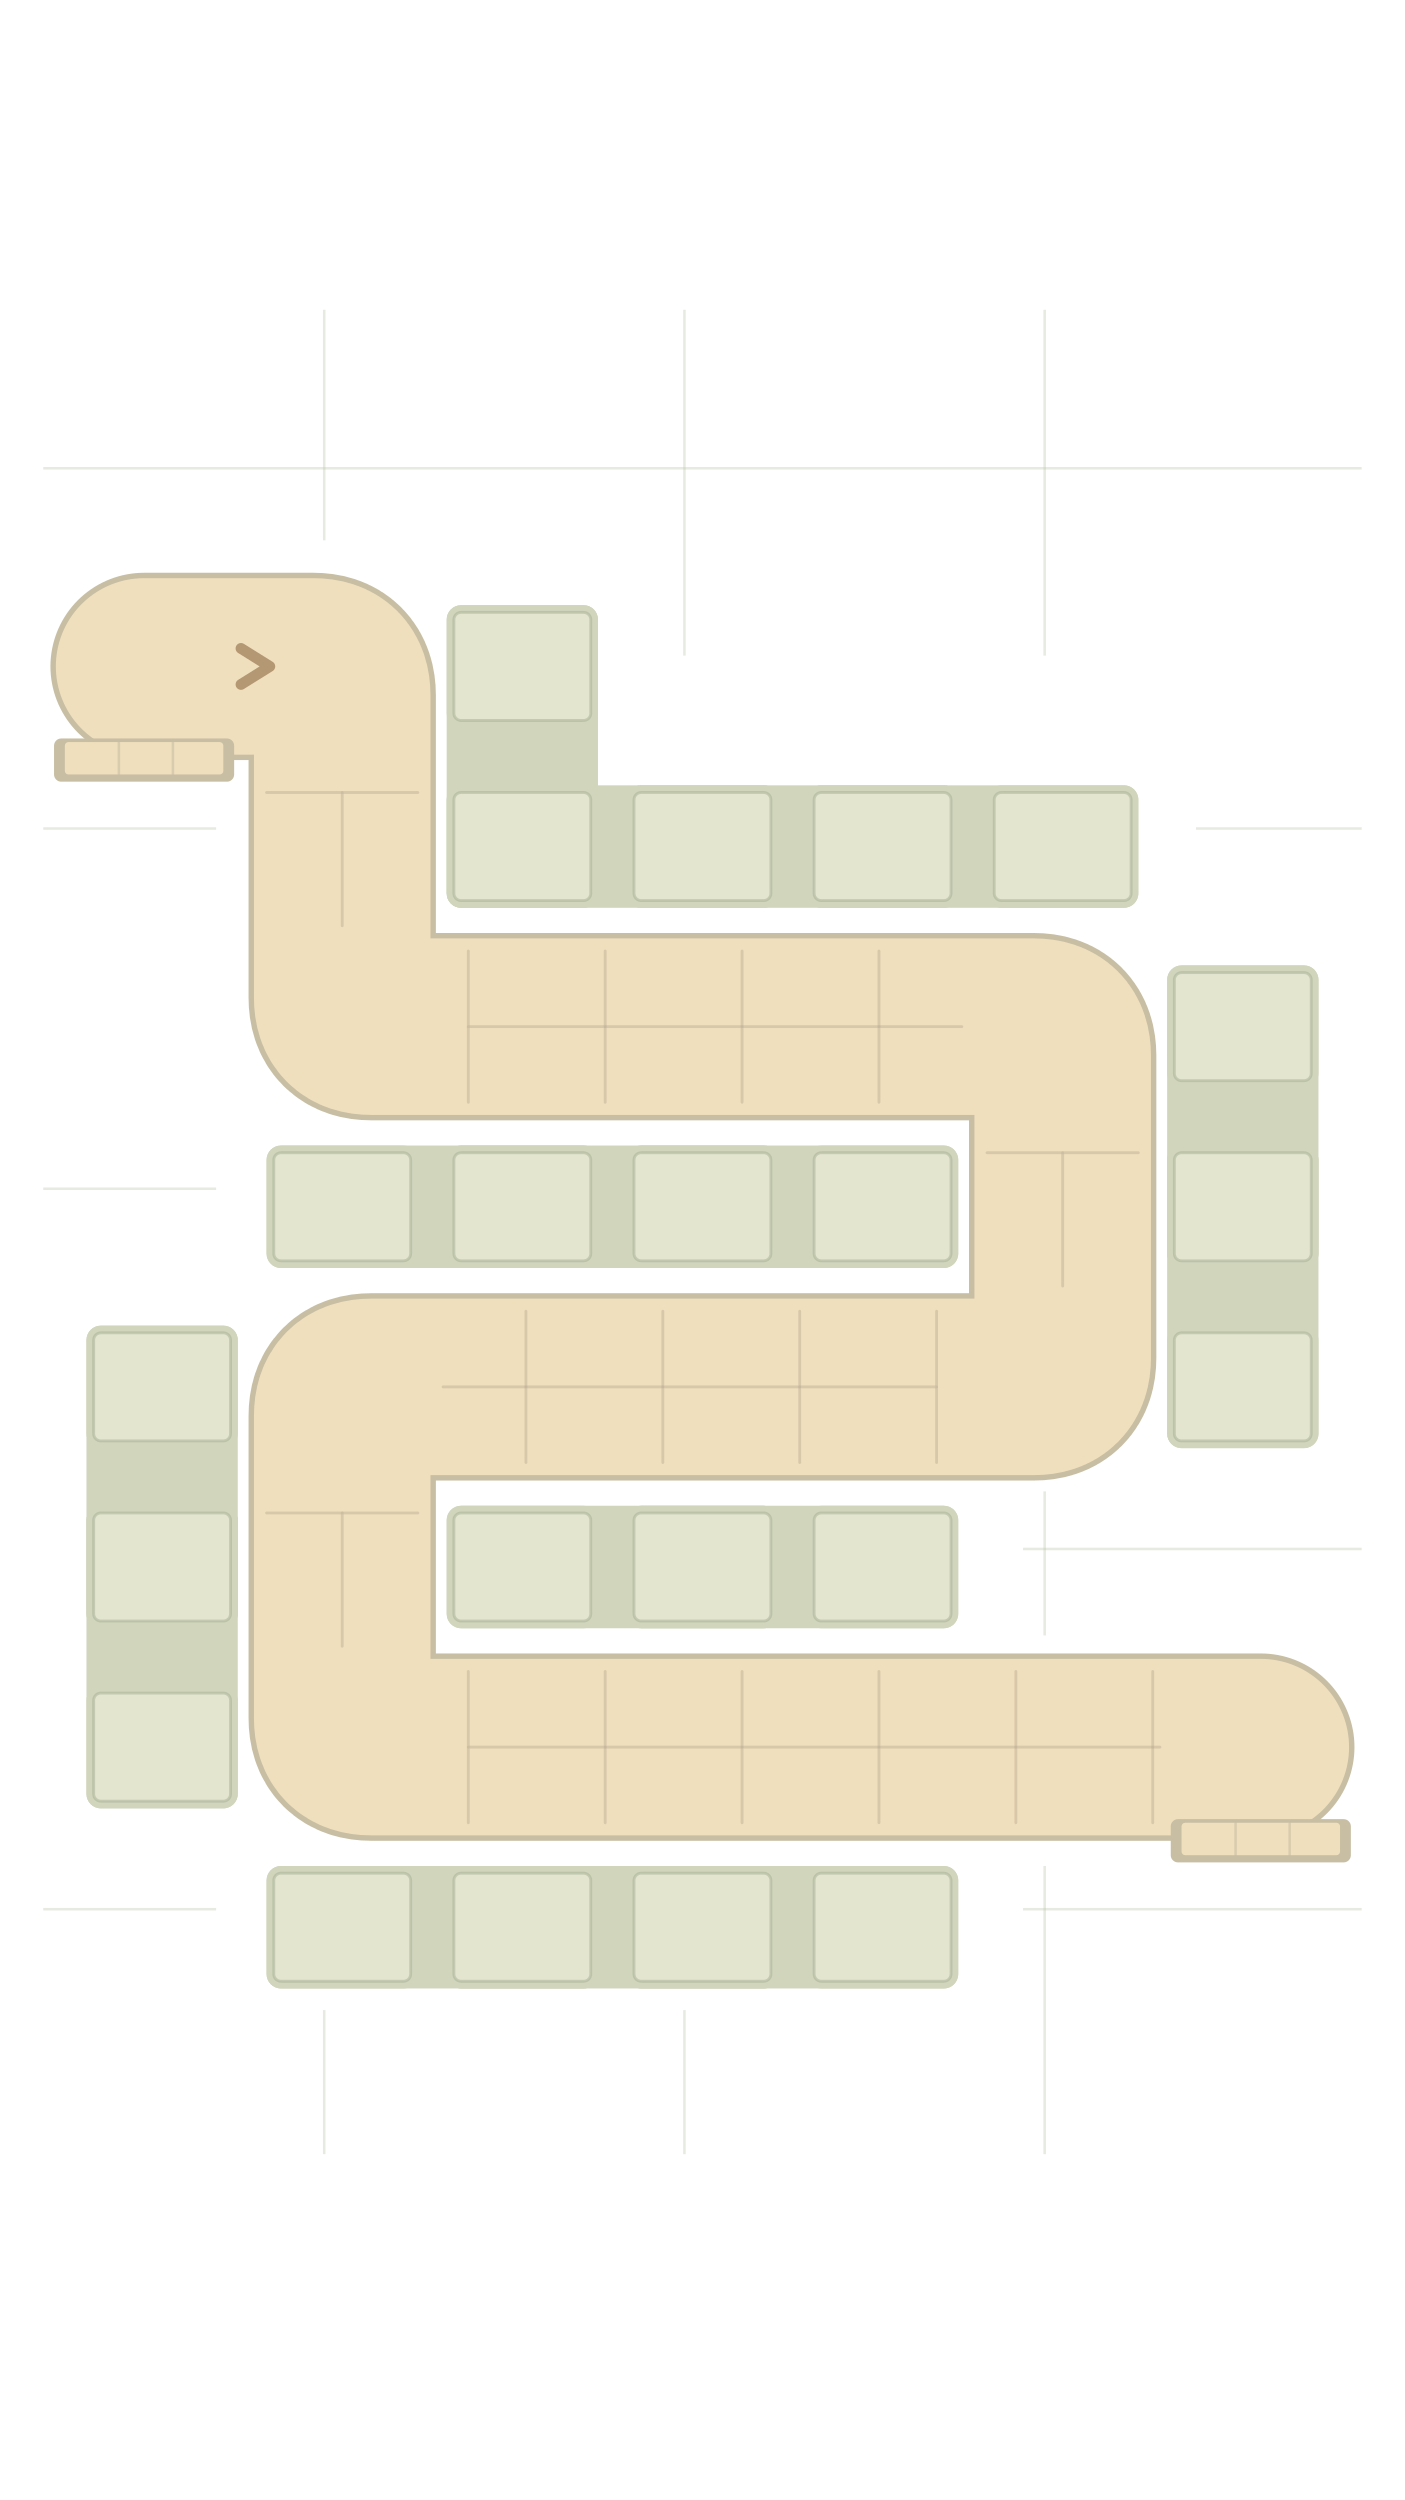
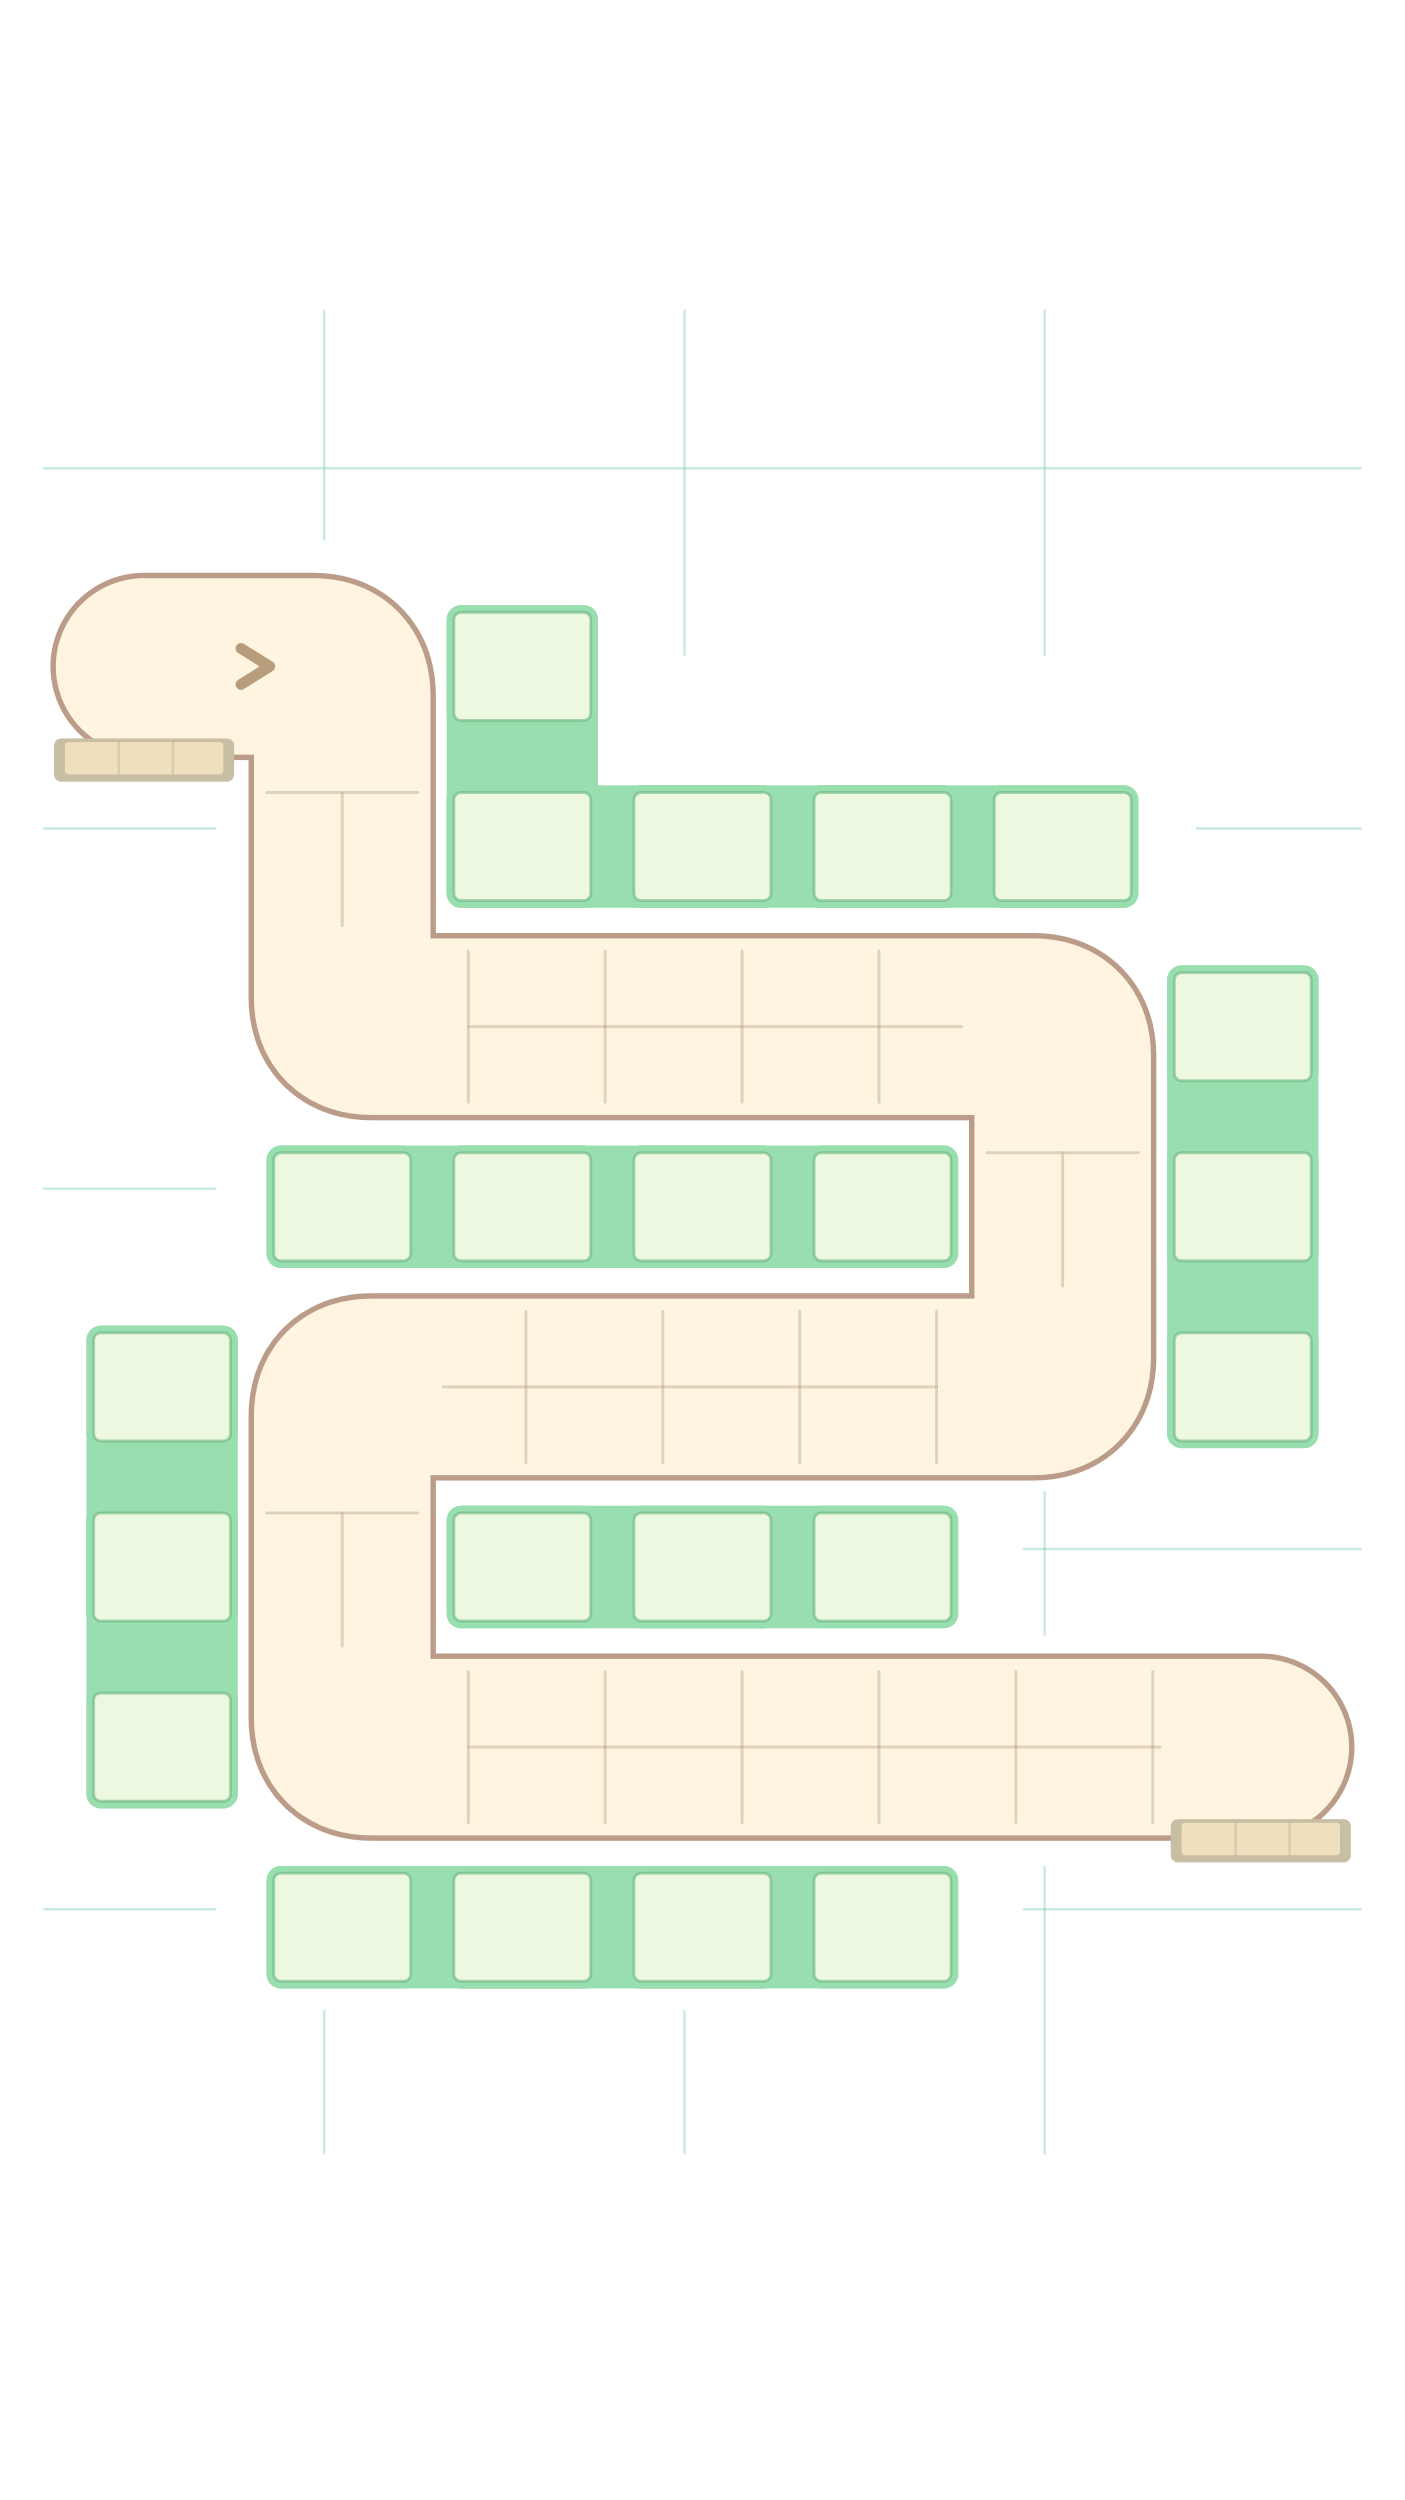
<svg xmlns="http://www.w3.org/2000/svg" width="780" height="1388" viewBox="0 0 390 694">
-   <path d="M12 130 L378 130 " fill="none" stroke="rgba(190,198,175,0.373)" stroke-width="0.7" stroke-linecap="butt" stroke-linejoin="miter" />
-   <path d="M12 230 L60 230 " fill="none" stroke="rgba(190,198,175,0.373)" stroke-width="0.7" stroke-linecap="butt" stroke-linejoin="miter" />
-   <path d="M332 230 L378 230 " fill="none" stroke="rgba(190,198,175,0.373)" stroke-width="0.7" stroke-linecap="butt" stroke-linejoin="miter" />
-   <path d="M12 330 L60 330 " fill="none" stroke="rgba(190,198,175,0.373)" stroke-width="0.7" stroke-linecap="butt" stroke-linejoin="miter" />
-   <path d="M284 430 L378 430 " fill="none" stroke="rgba(190,198,175,0.373)" stroke-width="0.7" stroke-linecap="butt" stroke-linejoin="miter" />
-   <path d="M12 530 L60 530 " fill="none" stroke="rgba(190,198,175,0.373)" stroke-width="0.7" stroke-linecap="butt" stroke-linejoin="miter" />
-   <path d="M284 530 L378 530 " fill="none" stroke="rgba(190,198,175,0.373)" stroke-width="0.7" stroke-linecap="butt" stroke-linejoin="miter" />
-   <path d="M90 86 L90 150 " fill="none" stroke="rgba(190,198,175,0.373)" stroke-width="0.7" stroke-linecap="butt" stroke-linejoin="miter" />
-   <path d="M90 558 L90 598 " fill="none" stroke="rgba(190,198,175,0.373)" stroke-width="0.7" stroke-linecap="butt" stroke-linejoin="miter" />
-   <path d="M190 86 L190 182 " fill="none" stroke="rgba(190,198,175,0.373)" stroke-width="0.7" stroke-linecap="butt" stroke-linejoin="miter" />
-   <path d="M190 558 L190 598 " fill="none" stroke="rgba(190,198,175,0.373)" stroke-width="0.7" stroke-linecap="butt" stroke-linejoin="miter" />
-   <path d="M290 86 L290 182 " fill="none" stroke="rgba(190,198,175,0.373)" stroke-width="0.7" stroke-linecap="butt" stroke-linejoin="miter" />
-   <path d="M290 414 L290 454 " fill="none" stroke="rgba(190,198,175,0.373)" stroke-width="0.7" stroke-linecap="butt" stroke-linejoin="miter" />
-   <path d="M290 518 L290 598 " fill="none" stroke="rgba(190,198,175,0.373)" stroke-width="0.7" stroke-linecap="butt" stroke-linejoin="miter" />
-   <path d="M40 185 L87 185 Q95 185 95 193 L95 277 Q95 285 103 285 L287 285 Q295 285 295 293 L295 377 Q295 385 287 385 L103 385 Q95 385 95 393 L95 477 Q95 485 103 485 L350 485 " fill="none" stroke="rgba(199,190,163,1)" stroke-width="52" stroke-linecap="round" stroke-linejoin="round" />
-   <path d="M40 185 L87 185 Q95 185 95 193 L95 277 Q95 285 103 285 L287 285 Q295 285 295 293 L295 377 Q295 385 287 385 L103 385 Q95 385 95 393 L95 477 Q95 485 103 485 L350 485 " fill="none" stroke="rgba(240,223,189,1)" stroke-width="49" stroke-linecap="round" stroke-linejoin="round" />
+   <path d="M12 130 L378 130 " fill="none" stroke="rgba(114,199,181,0.373)" stroke-width="0.7" stroke-linecap="butt" stroke-linejoin="miter" />
+   <path d="M12 230 L60 230 " fill="none" stroke="rgba(114,199,181,0.373)" stroke-width="0.7" stroke-linecap="butt" stroke-linejoin="miter" />
+   <path d="M332 230 L378 230 " fill="none" stroke="rgba(114,199,181,0.373)" stroke-width="0.7" stroke-linecap="butt" stroke-linejoin="miter" />
+   <path d="M12 330 L60 330 " fill="none" stroke="rgba(114,199,181,0.373)" stroke-width="0.7" stroke-linecap="butt" stroke-linejoin="miter" />
+   <path d="M284 430 L378 430 " fill="none" stroke="rgba(114,199,181,0.373)" stroke-width="0.7" stroke-linecap="butt" stroke-linejoin="miter" />
+   <path d="M12 530 L60 530 " fill="none" stroke="rgba(114,199,181,0.373)" stroke-width="0.7" stroke-linecap="butt" stroke-linejoin="miter" />
+   <path d="M284 530 L378 530 " fill="none" stroke="rgba(114,199,181,0.373)" stroke-width="0.7" stroke-linecap="butt" stroke-linejoin="miter" />
+   <path d="M90 86 L90 150 " fill="none" stroke="rgba(114,199,181,0.373)" stroke-width="0.7" stroke-linecap="butt" stroke-linejoin="miter" />
+   <path d="M90 558 L90 598 " fill="none" stroke="rgba(114,199,181,0.373)" stroke-width="0.7" stroke-linecap="butt" stroke-linejoin="miter" />
+   <path d="M190 86 L190 182 " fill="none" stroke="rgba(114,199,181,0.373)" stroke-width="0.7" stroke-linecap="butt" stroke-linejoin="miter" />
+   <path d="M190 558 L190 598 " fill="none" stroke="rgba(114,199,181,0.373)" stroke-width="0.7" stroke-linecap="butt" stroke-linejoin="miter" />
+   <path d="M290 86 L290 182 " fill="none" stroke="rgba(114,199,181,0.373)" stroke-width="0.7" stroke-linecap="butt" stroke-linejoin="miter" />
+   <path d="M290 414 L290 454 " fill="none" stroke="rgba(114,199,181,0.373)" stroke-width="0.7" stroke-linecap="butt" stroke-linejoin="miter" />
+   <path d="M290 518 L290 598 " fill="none" stroke="rgba(114,199,181,0.373)" stroke-width="0.7" stroke-linecap="butt" stroke-linejoin="miter" />
+   <path d="M40 185 L87 185 Q95 185 95 193 L95 277 Q95 285 103 285 L287 285 Q295 285 295 293 L295 377 Q295 385 287 385 L103 385 Q95 385 95 393 L95 477 Q95 485 103 485 L350 485 " fill="none" stroke="rgba(186,156,136,1)" stroke-width="52" stroke-linecap="round" stroke-linejoin="round" />
+   <path d="M40 185 L87 185 Q95 185 95 193 L95 277 Q95 285 103 285 L287 285 Q295 285 295 293 L295 377 Q295 385 287 385 L103 385 Q95 385 95 393 L95 477 Q95 485 103 485 L350 485 " fill="none" stroke="rgba(255,244,223,1)" stroke-width="49" stroke-linecap="round" stroke-linejoin="round" />
  <path d="M74 220 L116 220 " fill="none" stroke="rgba(196,181,155,0.549)" stroke-width="0.8" stroke-linecap="round" stroke-linejoin="round" />
  <path d="M95 220 L95 257 " fill="none" stroke="rgba(196,181,155,0.549)" stroke-width="0.8" stroke-linecap="round" stroke-linejoin="round" />
  <path d="M130 306 L130 264 " fill="none" stroke="rgba(196,181,155,0.549)" stroke-width="0.8" stroke-linecap="round" stroke-linejoin="round" />
  <path d="M130 285 L168 285 " fill="none" stroke="rgba(196,181,155,0.549)" stroke-width="0.8" stroke-linecap="round" stroke-linejoin="round" />
  <path d="M168 306 L168 264 " fill="none" stroke="rgba(196,181,155,0.549)" stroke-width="0.8" stroke-linecap="round" stroke-linejoin="round" />
  <path d="M168 285 L206 285 " fill="none" stroke="rgba(196,181,155,0.549)" stroke-width="0.8" stroke-linecap="round" stroke-linejoin="round" />
  <path d="M206 306 L206 264 " fill="none" stroke="rgba(196,181,155,0.549)" stroke-width="0.8" stroke-linecap="round" stroke-linejoin="round" />
  <path d="M206 285 L244 285 " fill="none" stroke="rgba(196,181,155,0.549)" stroke-width="0.8" stroke-linecap="round" stroke-linejoin="round" />
  <path d="M244 306 L244 264 " fill="none" stroke="rgba(196,181,155,0.549)" stroke-width="0.8" stroke-linecap="round" stroke-linejoin="round" />
  <path d="M244 285 L267 285 " fill="none" stroke="rgba(196,181,155,0.549)" stroke-width="0.8" stroke-linecap="round" stroke-linejoin="round" />
  <path d="M274 320 L316 320 " fill="none" stroke="rgba(196,181,155,0.549)" stroke-width="0.8" stroke-linecap="round" stroke-linejoin="round" />
  <path d="M295 320 L295 357 " fill="none" stroke="rgba(196,181,155,0.549)" stroke-width="0.8" stroke-linecap="round" stroke-linejoin="round" />
  <path d="M260 364 L260 406 " fill="none" stroke="rgba(196,181,155,0.549)" stroke-width="0.8" stroke-linecap="round" stroke-linejoin="round" />
  <path d="M260 385 L222 385 " fill="none" stroke="rgba(196,181,155,0.549)" stroke-width="0.8" stroke-linecap="round" stroke-linejoin="round" />
  <path d="M222 364 L222 406 " fill="none" stroke="rgba(196,181,155,0.549)" stroke-width="0.8" stroke-linecap="round" stroke-linejoin="round" />
  <path d="M222 385 L184 385 " fill="none" stroke="rgba(196,181,155,0.549)" stroke-width="0.8" stroke-linecap="round" stroke-linejoin="round" />
  <path d="M184 364 L184 406 " fill="none" stroke="rgba(196,181,155,0.549)" stroke-width="0.8" stroke-linecap="round" stroke-linejoin="round" />
  <path d="M184 385 L146 385 " fill="none" stroke="rgba(196,181,155,0.549)" stroke-width="0.8" stroke-linecap="round" stroke-linejoin="round" />
  <path d="M146 364 L146 406 " fill="none" stroke="rgba(196,181,155,0.549)" stroke-width="0.8" stroke-linecap="round" stroke-linejoin="round" />
  <path d="M146 385 L123 385 " fill="none" stroke="rgba(196,181,155,0.549)" stroke-width="0.8" stroke-linecap="round" stroke-linejoin="round" />
  <path d="M74 420 L116 420 " fill="none" stroke="rgba(196,181,155,0.549)" stroke-width="0.8" stroke-linecap="round" stroke-linejoin="round" />
  <path d="M95 420 L95 457 " fill="none" stroke="rgba(196,181,155,0.549)" stroke-width="0.8" stroke-linecap="round" stroke-linejoin="round" />
  <path d="M130 506 L130 464 " fill="none" stroke="rgba(196,181,155,0.549)" stroke-width="0.8" stroke-linecap="round" stroke-linejoin="round" />
  <path d="M130 485 L168 485 " fill="none" stroke="rgba(196,181,155,0.549)" stroke-width="0.8" stroke-linecap="round" stroke-linejoin="round" />
  <path d="M168 506 L168 464 " fill="none" stroke="rgba(196,181,155,0.549)" stroke-width="0.8" stroke-linecap="round" stroke-linejoin="round" />
  <path d="M168 485 L206 485 " fill="none" stroke="rgba(196,181,155,0.549)" stroke-width="0.8" stroke-linecap="round" stroke-linejoin="round" />
  <path d="M206 506 L206 464 " fill="none" stroke="rgba(196,181,155,0.549)" stroke-width="0.8" stroke-linecap="round" stroke-linejoin="round" />
  <path d="M206 485 L244 485 " fill="none" stroke="rgba(196,181,155,0.549)" stroke-width="0.8" stroke-linecap="round" stroke-linejoin="round" />
  <path d="M244 506 L244 464 " fill="none" stroke="rgba(196,181,155,0.549)" stroke-width="0.8" stroke-linecap="round" stroke-linejoin="round" />
  <path d="M244 485 L282 485 " fill="none" stroke="rgba(196,181,155,0.549)" stroke-width="0.8" stroke-linecap="round" stroke-linejoin="round" />
  <path d="M282 506 L282 464 " fill="none" stroke="rgba(196,181,155,0.549)" stroke-width="0.8" stroke-linecap="round" stroke-linejoin="round" />
  <path d="M282 485 L320 485 " fill="none" stroke="rgba(196,181,155,0.549)" stroke-width="0.8" stroke-linecap="round" stroke-linejoin="round" />
  <path d="M320 506 L320 464 " fill="none" stroke="rgba(196,181,155,0.549)" stroke-width="0.8" stroke-linecap="round" stroke-linejoin="round" />
  <path d="M320 485 L322 485 " fill="none" stroke="rgba(196,181,155,0.549)" stroke-width="0.8" stroke-linecap="round" stroke-linejoin="round" />
-   <rect x="124" y="218" width="92" height="34" rx="4" fill="rgba(208,213,188,1)" stroke="none" stroke-width="0.8" stroke-linecap="round" stroke-linejoin="round" />
-   <rect x="124" y="168" width="42" height="84" rx="4" fill="rgba(208,213,188,1)" stroke="none" stroke-width="0.8" stroke-linecap="round" stroke-linejoin="round" />
-   <rect x="174" y="218" width="92" height="34" rx="4" fill="rgba(208,213,188,1)" stroke="none" stroke-width="0.8" stroke-linecap="round" stroke-linejoin="round" />
-   <rect x="224" y="218" width="92" height="34" rx="4" fill="rgba(208,213,188,1)" stroke="none" stroke-width="0.8" stroke-linecap="round" stroke-linejoin="round" />
-   <rect x="74" y="318" width="92" height="34" rx="4" fill="rgba(208,213,188,1)" stroke="none" stroke-width="0.8" stroke-linecap="round" stroke-linejoin="round" />
-   <rect x="124" y="318" width="92" height="34" rx="4" fill="rgba(208,213,188,1)" stroke="none" stroke-width="0.8" stroke-linecap="round" stroke-linejoin="round" />
-   <rect x="174" y="318" width="92" height="34" rx="4" fill="rgba(208,213,188,1)" stroke="none" stroke-width="0.8" stroke-linecap="round" stroke-linejoin="round" />
-   <rect x="24" y="368" width="42" height="84" rx="4" fill="rgba(208,213,188,1)" stroke="none" stroke-width="0.8" stroke-linecap="round" stroke-linejoin="round" />
-   <rect x="124" y="418" width="92" height="34" rx="4" fill="rgba(208,213,188,1)" stroke="none" stroke-width="0.8" stroke-linecap="round" stroke-linejoin="round" />
-   <rect x="174" y="418" width="92" height="34" rx="4" fill="rgba(208,213,188,1)" stroke="none" stroke-width="0.8" stroke-linecap="round" stroke-linejoin="round" />
-   <rect x="324" y="318" width="42" height="84" rx="4" fill="rgba(208,213,188,1)" stroke="none" stroke-width="0.8" stroke-linecap="round" stroke-linejoin="round" />
-   <rect x="324" y="268" width="42" height="84" rx="4" fill="rgba(208,213,188,1)" stroke="none" stroke-width="0.8" stroke-linecap="round" stroke-linejoin="round" />
-   <rect x="174" y="518" width="92" height="34" rx="4" fill="rgba(208,213,188,1)" stroke="none" stroke-width="0.8" stroke-linecap="round" stroke-linejoin="round" />
-   <rect x="24" y="418" width="42" height="84" rx="4" fill="rgba(208,213,188,1)" stroke="none" stroke-width="0.8" stroke-linecap="round" stroke-linejoin="round" />
-   <rect x="74" y="518" width="92" height="34" rx="4" fill="rgba(208,213,188,1)" stroke="none" stroke-width="0.8" stroke-linecap="round" stroke-linejoin="round" />
-   <rect x="124" y="518" width="92" height="34" rx="4" fill="rgba(208,213,188,1)" stroke="none" stroke-width="0.8" stroke-linecap="round" stroke-linejoin="round" />
-   <rect x="124" y="218" width="42" height="34" rx="4" fill="rgba(208,213,188,1)" stroke="none" stroke-width="0.8" stroke-linecap="round" stroke-linejoin="round" />
-   <rect x="174" y="218" width="42" height="34" rx="4" fill="rgba(208,213,188,1)" stroke="none" stroke-width="0.8" stroke-linecap="round" stroke-linejoin="round" />
-   <rect x="224" y="218" width="42" height="34" rx="4" fill="rgba(208,213,188,1)" stroke="none" stroke-width="0.8" stroke-linecap="round" stroke-linejoin="round" />
-   <rect x="274" y="218" width="42" height="34" rx="4" fill="rgba(208,213,188,1)" stroke="none" stroke-width="0.8" stroke-linecap="round" stroke-linejoin="round" />
-   <rect x="74" y="318" width="42" height="34" rx="4" fill="rgba(208,213,188,1)" stroke="none" stroke-width="0.8" stroke-linecap="round" stroke-linejoin="round" />
-   <rect x="124" y="318" width="42" height="34" rx="4" fill="rgba(208,213,188,1)" stroke="none" stroke-width="0.8" stroke-linecap="round" stroke-linejoin="round" />
-   <rect x="174" y="318" width="42" height="34" rx="4" fill="rgba(208,213,188,1)" stroke="none" stroke-width="0.8" stroke-linecap="round" stroke-linejoin="round" />
-   <rect x="224" y="318" width="42" height="34" rx="4" fill="rgba(208,213,188,1)" stroke="none" stroke-width="0.8" stroke-linecap="round" stroke-linejoin="round" />
-   <rect x="24" y="368" width="42" height="34" rx="4" fill="rgba(208,213,188,1)" stroke="none" stroke-width="0.8" stroke-linecap="round" stroke-linejoin="round" />
-   <rect x="124" y="418" width="42" height="34" rx="4" fill="rgba(208,213,188,1)" stroke="none" stroke-width="0.8" stroke-linecap="round" stroke-linejoin="round" />
-   <rect x="174" y="418" width="42" height="34" rx="4" fill="rgba(208,213,188,1)" stroke="none" stroke-width="0.8" stroke-linecap="round" stroke-linejoin="round" />
-   <rect x="224" y="418" width="42" height="34" rx="4" fill="rgba(208,213,188,1)" stroke="none" stroke-width="0.8" stroke-linecap="round" stroke-linejoin="round" />
-   <rect x="324" y="318" width="42" height="34" rx="4" fill="rgba(208,213,188,1)" stroke="none" stroke-width="0.8" stroke-linecap="round" stroke-linejoin="round" />
-   <rect x="324" y="368" width="42" height="34" rx="4" fill="rgba(208,213,188,1)" stroke="none" stroke-width="0.8" stroke-linecap="round" stroke-linejoin="round" />
-   <rect x="224" y="518" width="42" height="34" rx="4" fill="rgba(208,213,188,1)" stroke="none" stroke-width="0.8" stroke-linecap="round" stroke-linejoin="round" />
-   <rect x="24" y="418" width="42" height="34" rx="4" fill="rgba(208,213,188,1)" stroke="none" stroke-width="0.8" stroke-linecap="round" stroke-linejoin="round" />
-   <rect x="24" y="468" width="42" height="34" rx="4" fill="rgba(208,213,188,1)" stroke="none" stroke-width="0.8" stroke-linecap="round" stroke-linejoin="round" />
-   <rect x="74" y="518" width="42" height="34" rx="4" fill="rgba(208,213,188,1)" stroke="none" stroke-width="0.8" stroke-linecap="round" stroke-linejoin="round" />
-   <rect x="124" y="518" width="42" height="34" rx="4" fill="rgba(208,213,188,1)" stroke="none" stroke-width="0.8" stroke-linecap="round" stroke-linejoin="round" />
-   <rect x="174" y="518" width="42" height="34" rx="4" fill="rgba(208,213,188,1)" stroke="none" stroke-width="0.8" stroke-linecap="round" stroke-linejoin="round" />
-   <rect x="324" y="268" width="42" height="34" rx="4" fill="rgba(208,213,188,1)" stroke="none" stroke-width="0.8" stroke-linecap="round" stroke-linejoin="round" />
-   <rect x="124" y="168" width="42" height="34" rx="4" fill="rgba(208,213,188,1)" stroke="none" stroke-width="0.8" stroke-linecap="round" stroke-linejoin="round" />
-   <rect x="126" y="220" width="38" height="30" rx="2" fill="rgba(227,229,207,1)" stroke="none" stroke-width="0.8" stroke-linecap="round" stroke-linejoin="round" />
-   <rect x="126" y="220" width="38" height="30" rx="2" fill="none" stroke="rgba(164,174,145,0.49)" stroke-width="0.8" stroke-linecap="round" stroke-linejoin="round" />
-   <rect x="176" y="220" width="38" height="30" rx="2" fill="rgba(227,229,207,1)" stroke="none" stroke-width="0.8" stroke-linecap="round" stroke-linejoin="round" />
-   <rect x="176" y="220" width="38" height="30" rx="2" fill="none" stroke="rgba(164,174,145,0.49)" stroke-width="0.8" stroke-linecap="round" stroke-linejoin="round" />
-   <rect x="226" y="220" width="38" height="30" rx="2" fill="rgba(227,229,207,1)" stroke="none" stroke-width="0.8" stroke-linecap="round" stroke-linejoin="round" />
-   <rect x="226" y="220" width="38" height="30" rx="2" fill="none" stroke="rgba(164,174,145,0.49)" stroke-width="0.8" stroke-linecap="round" stroke-linejoin="round" />
-   <rect x="276" y="220" width="38" height="30" rx="2" fill="rgba(227,229,207,1)" stroke="none" stroke-width="0.8" stroke-linecap="round" stroke-linejoin="round" />
-   <rect x="276" y="220" width="38" height="30" rx="2" fill="none" stroke="rgba(164,174,145,0.49)" stroke-width="0.8" stroke-linecap="round" stroke-linejoin="round" />
-   <rect x="76" y="320" width="38" height="30" rx="2" fill="rgba(227,229,207,1)" stroke="none" stroke-width="0.8" stroke-linecap="round" stroke-linejoin="round" />
-   <rect x="76" y="320" width="38" height="30" rx="2" fill="none" stroke="rgba(164,174,145,0.49)" stroke-width="0.8" stroke-linecap="round" stroke-linejoin="round" />
-   <rect x="126" y="320" width="38" height="30" rx="2" fill="rgba(227,229,207,1)" stroke="none" stroke-width="0.8" stroke-linecap="round" stroke-linejoin="round" />
-   <rect x="126" y="320" width="38" height="30" rx="2" fill="none" stroke="rgba(164,174,145,0.49)" stroke-width="0.8" stroke-linecap="round" stroke-linejoin="round" />
-   <rect x="176" y="320" width="38" height="30" rx="2" fill="rgba(227,229,207,1)" stroke="none" stroke-width="0.8" stroke-linecap="round" stroke-linejoin="round" />
-   <rect x="176" y="320" width="38" height="30" rx="2" fill="none" stroke="rgba(164,174,145,0.49)" stroke-width="0.8" stroke-linecap="round" stroke-linejoin="round" />
-   <rect x="226" y="320" width="38" height="30" rx="2" fill="rgba(227,229,207,1)" stroke="none" stroke-width="0.8" stroke-linecap="round" stroke-linejoin="round" />
-   <rect x="226" y="320" width="38" height="30" rx="2" fill="none" stroke="rgba(164,174,145,0.49)" stroke-width="0.8" stroke-linecap="round" stroke-linejoin="round" />
-   <rect x="26" y="370" width="38" height="30" rx="2" fill="rgba(227,229,207,1)" stroke="none" stroke-width="0.8" stroke-linecap="round" stroke-linejoin="round" />
-   <rect x="26" y="370" width="38" height="30" rx="2" fill="none" stroke="rgba(164,174,145,0.49)" stroke-width="0.8" stroke-linecap="round" stroke-linejoin="round" />
-   <rect x="126" y="420" width="38" height="30" rx="2" fill="rgba(227,229,207,1)" stroke="none" stroke-width="0.8" stroke-linecap="round" stroke-linejoin="round" />
-   <rect x="126" y="420" width="38" height="30" rx="2" fill="none" stroke="rgba(164,174,145,0.49)" stroke-width="0.8" stroke-linecap="round" stroke-linejoin="round" />
-   <rect x="176" y="420" width="38" height="30" rx="2" fill="rgba(227,229,207,1)" stroke="none" stroke-width="0.8" stroke-linecap="round" stroke-linejoin="round" />
-   <rect x="176" y="420" width="38" height="30" rx="2" fill="none" stroke="rgba(164,174,145,0.49)" stroke-width="0.8" stroke-linecap="round" stroke-linejoin="round" />
-   <rect x="226" y="420" width="38" height="30" rx="2" fill="rgba(227,229,207,1)" stroke="none" stroke-width="0.8" stroke-linecap="round" stroke-linejoin="round" />
-   <rect x="226" y="420" width="38" height="30" rx="2" fill="none" stroke="rgba(164,174,145,0.49)" stroke-width="0.8" stroke-linecap="round" stroke-linejoin="round" />
-   <rect x="326" y="320" width="38" height="30" rx="2" fill="rgba(227,229,207,1)" stroke="none" stroke-width="0.8" stroke-linecap="round" stroke-linejoin="round" />
-   <rect x="326" y="320" width="38" height="30" rx="2" fill="none" stroke="rgba(164,174,145,0.49)" stroke-width="0.8" stroke-linecap="round" stroke-linejoin="round" />
-   <rect x="326" y="370" width="38" height="30" rx="2" fill="rgba(227,229,207,1)" stroke="none" stroke-width="0.8" stroke-linecap="round" stroke-linejoin="round" />
-   <rect x="326" y="370" width="38" height="30" rx="2" fill="none" stroke="rgba(164,174,145,0.49)" stroke-width="0.8" stroke-linecap="round" stroke-linejoin="round" />
-   <rect x="226" y="520" width="38" height="30" rx="2" fill="rgba(227,229,207,1)" stroke="none" stroke-width="0.8" stroke-linecap="round" stroke-linejoin="round" />
-   <rect x="226" y="520" width="38" height="30" rx="2" fill="none" stroke="rgba(164,174,145,0.49)" stroke-width="0.8" stroke-linecap="round" stroke-linejoin="round" />
-   <rect x="26" y="420" width="38" height="30" rx="2" fill="rgba(227,229,207,1)" stroke="none" stroke-width="0.8" stroke-linecap="round" stroke-linejoin="round" />
-   <rect x="26" y="420" width="38" height="30" rx="2" fill="none" stroke="rgba(164,174,145,0.49)" stroke-width="0.8" stroke-linecap="round" stroke-linejoin="round" />
-   <rect x="26" y="470" width="38" height="30" rx="2" fill="rgba(227,229,207,1)" stroke="none" stroke-width="0.8" stroke-linecap="round" stroke-linejoin="round" />
-   <rect x="26" y="470" width="38" height="30" rx="2" fill="none" stroke="rgba(164,174,145,0.49)" stroke-width="0.8" stroke-linecap="round" stroke-linejoin="round" />
-   <rect x="76" y="520" width="38" height="30" rx="2" fill="rgba(227,229,207,1)" stroke="none" stroke-width="0.8" stroke-linecap="round" stroke-linejoin="round" />
-   <rect x="76" y="520" width="38" height="30" rx="2" fill="none" stroke="rgba(164,174,145,0.49)" stroke-width="0.8" stroke-linecap="round" stroke-linejoin="round" />
-   <rect x="126" y="520" width="38" height="30" rx="2" fill="rgba(227,229,207,1)" stroke="none" stroke-width="0.8" stroke-linecap="round" stroke-linejoin="round" />
-   <rect x="126" y="520" width="38" height="30" rx="2" fill="none" stroke="rgba(164,174,145,0.49)" stroke-width="0.8" stroke-linecap="round" stroke-linejoin="round" />
-   <rect x="176" y="520" width="38" height="30" rx="2" fill="rgba(227,229,207,1)" stroke="none" stroke-width="0.8" stroke-linecap="round" stroke-linejoin="round" />
-   <rect x="176" y="520" width="38" height="30" rx="2" fill="none" stroke="rgba(164,174,145,0.49)" stroke-width="0.8" stroke-linecap="round" stroke-linejoin="round" />
-   <rect x="326" y="270" width="38" height="30" rx="2" fill="rgba(227,229,207,1)" stroke="none" stroke-width="0.8" stroke-linecap="round" stroke-linejoin="round" />
-   <rect x="326" y="270" width="38" height="30" rx="2" fill="none" stroke="rgba(164,174,145,0.49)" stroke-width="0.8" stroke-linecap="round" stroke-linejoin="round" />
-   <rect x="126" y="170" width="38" height="30" rx="2" fill="rgba(227,229,207,1)" stroke="none" stroke-width="0.8" stroke-linecap="round" stroke-linejoin="round" />
-   <rect x="126" y="170" width="38" height="30" rx="2" fill="none" stroke="rgba(164,174,145,0.49)" stroke-width="0.8" stroke-linecap="round" stroke-linejoin="round" />
+   <rect x="124" y="218" width="92" height="34" rx="4" fill="rgba(152,222,175,1)" stroke="none" stroke-width="0.8" stroke-linecap="round" stroke-linejoin="round" />
+   <rect x="124" y="168" width="42" height="84" rx="4" fill="rgba(152,222,175,1)" stroke="none" stroke-width="0.8" stroke-linecap="round" stroke-linejoin="round" />
+   <rect x="174" y="218" width="92" height="34" rx="4" fill="rgba(152,222,175,1)" stroke="none" stroke-width="0.8" stroke-linecap="round" stroke-linejoin="round" />
+   <rect x="224" y="218" width="92" height="34" rx="4" fill="rgba(152,222,175,1)" stroke="none" stroke-width="0.8" stroke-linecap="round" stroke-linejoin="round" />
+   <rect x="74" y="318" width="92" height="34" rx="4" fill="rgba(152,222,175,1)" stroke="none" stroke-width="0.8" stroke-linecap="round" stroke-linejoin="round" />
+   <rect x="124" y="318" width="92" height="34" rx="4" fill="rgba(152,222,175,1)" stroke="none" stroke-width="0.8" stroke-linecap="round" stroke-linejoin="round" />
+   <rect x="174" y="318" width="92" height="34" rx="4" fill="rgba(152,222,175,1)" stroke="none" stroke-width="0.8" stroke-linecap="round" stroke-linejoin="round" />
+   <rect x="24" y="368" width="42" height="84" rx="4" fill="rgba(152,222,175,1)" stroke="none" stroke-width="0.8" stroke-linecap="round" stroke-linejoin="round" />
+   <rect x="124" y="418" width="92" height="34" rx="4" fill="rgba(152,222,175,1)" stroke="none" stroke-width="0.8" stroke-linecap="round" stroke-linejoin="round" />
+   <rect x="174" y="418" width="92" height="34" rx="4" fill="rgba(152,222,175,1)" stroke="none" stroke-width="0.8" stroke-linecap="round" stroke-linejoin="round" />
+   <rect x="324" y="318" width="42" height="84" rx="4" fill="rgba(152,222,175,1)" stroke="none" stroke-width="0.8" stroke-linecap="round" stroke-linejoin="round" />
+   <rect x="324" y="268" width="42" height="84" rx="4" fill="rgba(152,222,175,1)" stroke="none" stroke-width="0.8" stroke-linecap="round" stroke-linejoin="round" />
+   <rect x="174" y="518" width="92" height="34" rx="4" fill="rgba(152,222,175,1)" stroke="none" stroke-width="0.8" stroke-linecap="round" stroke-linejoin="round" />
+   <rect x="24" y="418" width="42" height="84" rx="4" fill="rgba(152,222,175,1)" stroke="none" stroke-width="0.8" stroke-linecap="round" stroke-linejoin="round" />
+   <rect x="74" y="518" width="92" height="34" rx="4" fill="rgba(152,222,175,1)" stroke="none" stroke-width="0.8" stroke-linecap="round" stroke-linejoin="round" />
+   <rect x="124" y="518" width="92" height="34" rx="4" fill="rgba(152,222,175,1)" stroke="none" stroke-width="0.8" stroke-linecap="round" stroke-linejoin="round" />
+   <rect x="124" y="218" width="42" height="34" rx="4" fill="rgba(152,222,175,1)" stroke="none" stroke-width="0.8" stroke-linecap="round" stroke-linejoin="round" />
+   <rect x="174" y="218" width="42" height="34" rx="4" fill="rgba(152,222,175,1)" stroke="none" stroke-width="0.8" stroke-linecap="round" stroke-linejoin="round" />
+   <rect x="224" y="218" width="42" height="34" rx="4" fill="rgba(152,222,175,1)" stroke="none" stroke-width="0.8" stroke-linecap="round" stroke-linejoin="round" />
+   <rect x="274" y="218" width="42" height="34" rx="4" fill="rgba(152,222,175,1)" stroke="none" stroke-width="0.8" stroke-linecap="round" stroke-linejoin="round" />
+   <rect x="74" y="318" width="42" height="34" rx="4" fill="rgba(152,222,175,1)" stroke="none" stroke-width="0.8" stroke-linecap="round" stroke-linejoin="round" />
+   <rect x="124" y="318" width="42" height="34" rx="4" fill="rgba(152,222,175,1)" stroke="none" stroke-width="0.8" stroke-linecap="round" stroke-linejoin="round" />
+   <rect x="174" y="318" width="42" height="34" rx="4" fill="rgba(152,222,175,1)" stroke="none" stroke-width="0.8" stroke-linecap="round" stroke-linejoin="round" />
+   <rect x="224" y="318" width="42" height="34" rx="4" fill="rgba(152,222,175,1)" stroke="none" stroke-width="0.8" stroke-linecap="round" stroke-linejoin="round" />
+   <rect x="24" y="368" width="42" height="34" rx="4" fill="rgba(152,222,175,1)" stroke="none" stroke-width="0.8" stroke-linecap="round" stroke-linejoin="round" />
+   <rect x="124" y="418" width="42" height="34" rx="4" fill="rgba(152,222,175,1)" stroke="none" stroke-width="0.8" stroke-linecap="round" stroke-linejoin="round" />
+   <rect x="174" y="418" width="42" height="34" rx="4" fill="rgba(152,222,175,1)" stroke="none" stroke-width="0.8" stroke-linecap="round" stroke-linejoin="round" />
+   <rect x="224" y="418" width="42" height="34" rx="4" fill="rgba(152,222,175,1)" stroke="none" stroke-width="0.8" stroke-linecap="round" stroke-linejoin="round" />
+   <rect x="324" y="318" width="42" height="34" rx="4" fill="rgba(152,222,175,1)" stroke="none" stroke-width="0.8" stroke-linecap="round" stroke-linejoin="round" />
+   <rect x="324" y="368" width="42" height="34" rx="4" fill="rgba(152,222,175,1)" stroke="none" stroke-width="0.8" stroke-linecap="round" stroke-linejoin="round" />
+   <rect x="224" y="518" width="42" height="34" rx="4" fill="rgba(152,222,175,1)" stroke="none" stroke-width="0.8" stroke-linecap="round" stroke-linejoin="round" />
+   <rect x="24" y="418" width="42" height="34" rx="4" fill="rgba(152,222,175,1)" stroke="none" stroke-width="0.8" stroke-linecap="round" stroke-linejoin="round" />
+   <rect x="24" y="468" width="42" height="34" rx="4" fill="rgba(152,222,175,1)" stroke="none" stroke-width="0.8" stroke-linecap="round" stroke-linejoin="round" />
+   <rect x="74" y="518" width="42" height="34" rx="4" fill="rgba(152,222,175,1)" stroke="none" stroke-width="0.8" stroke-linecap="round" stroke-linejoin="round" />
+   <rect x="124" y="518" width="42" height="34" rx="4" fill="rgba(152,222,175,1)" stroke="none" stroke-width="0.8" stroke-linecap="round" stroke-linejoin="round" />
+   <rect x="174" y="518" width="42" height="34" rx="4" fill="rgba(152,222,175,1)" stroke="none" stroke-width="0.8" stroke-linecap="round" stroke-linejoin="round" />
+   <rect x="324" y="268" width="42" height="34" rx="4" fill="rgba(152,222,175,1)" stroke="none" stroke-width="0.8" stroke-linecap="round" stroke-linejoin="round" />
+   <rect x="124" y="168" width="42" height="34" rx="4" fill="rgba(152,222,175,1)" stroke="none" stroke-width="0.8" stroke-linecap="round" stroke-linejoin="round" />
+   <rect x="126" y="220" width="38" height="30" rx="2" fill="rgba(236,248,223,1)" stroke="none" stroke-width="0.8" stroke-linecap="round" stroke-linejoin="round" />
+   <rect x="126" y="220" width="38" height="30" rx="2" fill="none" stroke="rgba(92,171,113,0.49)" stroke-width="0.8" stroke-linecap="round" stroke-linejoin="round" />
+   <rect x="176" y="220" width="38" height="30" rx="2" fill="rgba(236,248,223,1)" stroke="none" stroke-width="0.8" stroke-linecap="round" stroke-linejoin="round" />
+   <rect x="176" y="220" width="38" height="30" rx="2" fill="none" stroke="rgba(92,171,113,0.49)" stroke-width="0.8" stroke-linecap="round" stroke-linejoin="round" />
+   <rect x="226" y="220" width="38" height="30" rx="2" fill="rgba(236,248,223,1)" stroke="none" stroke-width="0.8" stroke-linecap="round" stroke-linejoin="round" />
+   <rect x="226" y="220" width="38" height="30" rx="2" fill="none" stroke="rgba(92,171,113,0.49)" stroke-width="0.8" stroke-linecap="round" stroke-linejoin="round" />
+   <rect x="276" y="220" width="38" height="30" rx="2" fill="rgba(236,248,223,1)" stroke="none" stroke-width="0.8" stroke-linecap="round" stroke-linejoin="round" />
+   <rect x="276" y="220" width="38" height="30" rx="2" fill="none" stroke="rgba(92,171,113,0.49)" stroke-width="0.8" stroke-linecap="round" stroke-linejoin="round" />
+   <rect x="76" y="320" width="38" height="30" rx="2" fill="rgba(236,248,223,1)" stroke="none" stroke-width="0.8" stroke-linecap="round" stroke-linejoin="round" />
+   <rect x="76" y="320" width="38" height="30" rx="2" fill="none" stroke="rgba(92,171,113,0.49)" stroke-width="0.8" stroke-linecap="round" stroke-linejoin="round" />
+   <rect x="126" y="320" width="38" height="30" rx="2" fill="rgba(236,248,223,1)" stroke="none" stroke-width="0.8" stroke-linecap="round" stroke-linejoin="round" />
+   <rect x="126" y="320" width="38" height="30" rx="2" fill="none" stroke="rgba(92,171,113,0.49)" stroke-width="0.8" stroke-linecap="round" stroke-linejoin="round" />
+   <rect x="176" y="320" width="38" height="30" rx="2" fill="rgba(236,248,223,1)" stroke="none" stroke-width="0.8" stroke-linecap="round" stroke-linejoin="round" />
+   <rect x="176" y="320" width="38" height="30" rx="2" fill="none" stroke="rgba(92,171,113,0.49)" stroke-width="0.8" stroke-linecap="round" stroke-linejoin="round" />
+   <rect x="226" y="320" width="38" height="30" rx="2" fill="rgba(236,248,223,1)" stroke="none" stroke-width="0.8" stroke-linecap="round" stroke-linejoin="round" />
+   <rect x="226" y="320" width="38" height="30" rx="2" fill="none" stroke="rgba(92,171,113,0.49)" stroke-width="0.8" stroke-linecap="round" stroke-linejoin="round" />
+   <rect x="26" y="370" width="38" height="30" rx="2" fill="rgba(236,248,223,1)" stroke="none" stroke-width="0.8" stroke-linecap="round" stroke-linejoin="round" />
+   <rect x="26" y="370" width="38" height="30" rx="2" fill="none" stroke="rgba(92,171,113,0.49)" stroke-width="0.8" stroke-linecap="round" stroke-linejoin="round" />
+   <rect x="126" y="420" width="38" height="30" rx="2" fill="rgba(236,248,223,1)" stroke="none" stroke-width="0.8" stroke-linecap="round" stroke-linejoin="round" />
+   <rect x="126" y="420" width="38" height="30" rx="2" fill="none" stroke="rgba(92,171,113,0.49)" stroke-width="0.8" stroke-linecap="round" stroke-linejoin="round" />
+   <rect x="176" y="420" width="38" height="30" rx="2" fill="rgba(236,248,223,1)" stroke="none" stroke-width="0.8" stroke-linecap="round" stroke-linejoin="round" />
+   <rect x="176" y="420" width="38" height="30" rx="2" fill="none" stroke="rgba(92,171,113,0.49)" stroke-width="0.8" stroke-linecap="round" stroke-linejoin="round" />
+   <rect x="226" y="420" width="38" height="30" rx="2" fill="rgba(236,248,223,1)" stroke="none" stroke-width="0.8" stroke-linecap="round" stroke-linejoin="round" />
+   <rect x="226" y="420" width="38" height="30" rx="2" fill="none" stroke="rgba(92,171,113,0.49)" stroke-width="0.8" stroke-linecap="round" stroke-linejoin="round" />
+   <rect x="326" y="320" width="38" height="30" rx="2" fill="rgba(236,248,223,1)" stroke="none" stroke-width="0.8" stroke-linecap="round" stroke-linejoin="round" />
+   <rect x="326" y="320" width="38" height="30" rx="2" fill="none" stroke="rgba(92,171,113,0.49)" stroke-width="0.8" stroke-linecap="round" stroke-linejoin="round" />
+   <rect x="326" y="370" width="38" height="30" rx="2" fill="rgba(236,248,223,1)" stroke="none" stroke-width="0.8" stroke-linecap="round" stroke-linejoin="round" />
+   <rect x="326" y="370" width="38" height="30" rx="2" fill="none" stroke="rgba(92,171,113,0.49)" stroke-width="0.8" stroke-linecap="round" stroke-linejoin="round" />
+   <rect x="226" y="520" width="38" height="30" rx="2" fill="rgba(236,248,223,1)" stroke="none" stroke-width="0.8" stroke-linecap="round" stroke-linejoin="round" />
+   <rect x="226" y="520" width="38" height="30" rx="2" fill="none" stroke="rgba(92,171,113,0.49)" stroke-width="0.8" stroke-linecap="round" stroke-linejoin="round" />
+   <rect x="26" y="420" width="38" height="30" rx="2" fill="rgba(236,248,223,1)" stroke="none" stroke-width="0.8" stroke-linecap="round" stroke-linejoin="round" />
+   <rect x="26" y="420" width="38" height="30" rx="2" fill="none" stroke="rgba(92,171,113,0.49)" stroke-width="0.8" stroke-linecap="round" stroke-linejoin="round" />
+   <rect x="26" y="470" width="38" height="30" rx="2" fill="rgba(236,248,223,1)" stroke="none" stroke-width="0.8" stroke-linecap="round" stroke-linejoin="round" />
+   <rect x="26" y="470" width="38" height="30" rx="2" fill="none" stroke="rgba(92,171,113,0.49)" stroke-width="0.8" stroke-linecap="round" stroke-linejoin="round" />
+   <rect x="76" y="520" width="38" height="30" rx="2" fill="rgba(236,248,223,1)" stroke="none" stroke-width="0.8" stroke-linecap="round" stroke-linejoin="round" />
+   <rect x="76" y="520" width="38" height="30" rx="2" fill="none" stroke="rgba(92,171,113,0.49)" stroke-width="0.8" stroke-linecap="round" stroke-linejoin="round" />
+   <rect x="126" y="520" width="38" height="30" rx="2" fill="rgba(236,248,223,1)" stroke="none" stroke-width="0.8" stroke-linecap="round" stroke-linejoin="round" />
+   <rect x="126" y="520" width="38" height="30" rx="2" fill="none" stroke="rgba(92,171,113,0.49)" stroke-width="0.8" stroke-linecap="round" stroke-linejoin="round" />
+   <rect x="176" y="520" width="38" height="30" rx="2" fill="rgba(236,248,223,1)" stroke="none" stroke-width="0.8" stroke-linecap="round" stroke-linejoin="round" />
+   <rect x="176" y="520" width="38" height="30" rx="2" fill="none" stroke="rgba(92,171,113,0.49)" stroke-width="0.8" stroke-linecap="round" stroke-linejoin="round" />
+   <rect x="326" y="270" width="38" height="30" rx="2" fill="rgba(236,248,223,1)" stroke="none" stroke-width="0.8" stroke-linecap="round" stroke-linejoin="round" />
+   <rect x="326" y="270" width="38" height="30" rx="2" fill="none" stroke="rgba(92,171,113,0.49)" stroke-width="0.8" stroke-linecap="round" stroke-linejoin="round" />
+   <rect x="126" y="170" width="38" height="30" rx="2" fill="rgba(236,248,223,1)" stroke="none" stroke-width="0.8" stroke-linecap="round" stroke-linejoin="round" />
+   <rect x="126" y="170" width="38" height="30" rx="2" fill="none" stroke="rgba(92,171,113,0.49)" stroke-width="0.8" stroke-linecap="round" stroke-linejoin="round" />
  <rect x="15" y="205" width="50" height="12" rx="2" fill="rgba(199,190,163,1)" stroke="none" stroke-width="0.8" stroke-linecap="round" stroke-linejoin="round" />
  <rect x="18" y="206" width="44" height="9" rx="1" fill="rgba(240,223,189,1)" stroke="none" stroke-width="0.8" stroke-linecap="round" stroke-linejoin="round" />
  <path d="M33 206 L33 215 " fill="none" stroke="rgba(199,190,163,0.588)" stroke-width="0.7" stroke-linecap="round" stroke-linejoin="round" />
  <path d="M48 206 L48 215 " fill="none" stroke="rgba(199,190,163,0.588)" stroke-width="0.7" stroke-linecap="round" stroke-linejoin="round" />
  <rect x="325" y="505" width="50" height="12" rx="2" fill="rgba(199,190,163,1)" stroke="none" stroke-width="0.7" stroke-linecap="round" stroke-linejoin="round" />
  <rect x="328" y="506" width="44" height="9" rx="1" fill="rgba(240,223,189,1)" stroke="none" stroke-width="0.7" stroke-linecap="round" stroke-linejoin="round" />
  <path d="M343 506 L343 515 " fill="none" stroke="rgba(199,190,163,0.588)" stroke-width="0.7" stroke-linecap="round" stroke-linejoin="round" />
  <path d="M358 506 L358 515 " fill="none" stroke="rgba(199,190,163,0.588)" stroke-width="0.7" stroke-linecap="round" stroke-linejoin="round" />
  <path d="M66.9 190 L74.9 185 L66.9 180 " fill="none" stroke="rgba(155,121,84,0.706)" stroke-width="3" stroke-linecap="round" stroke-linejoin="round" />
</svg>
